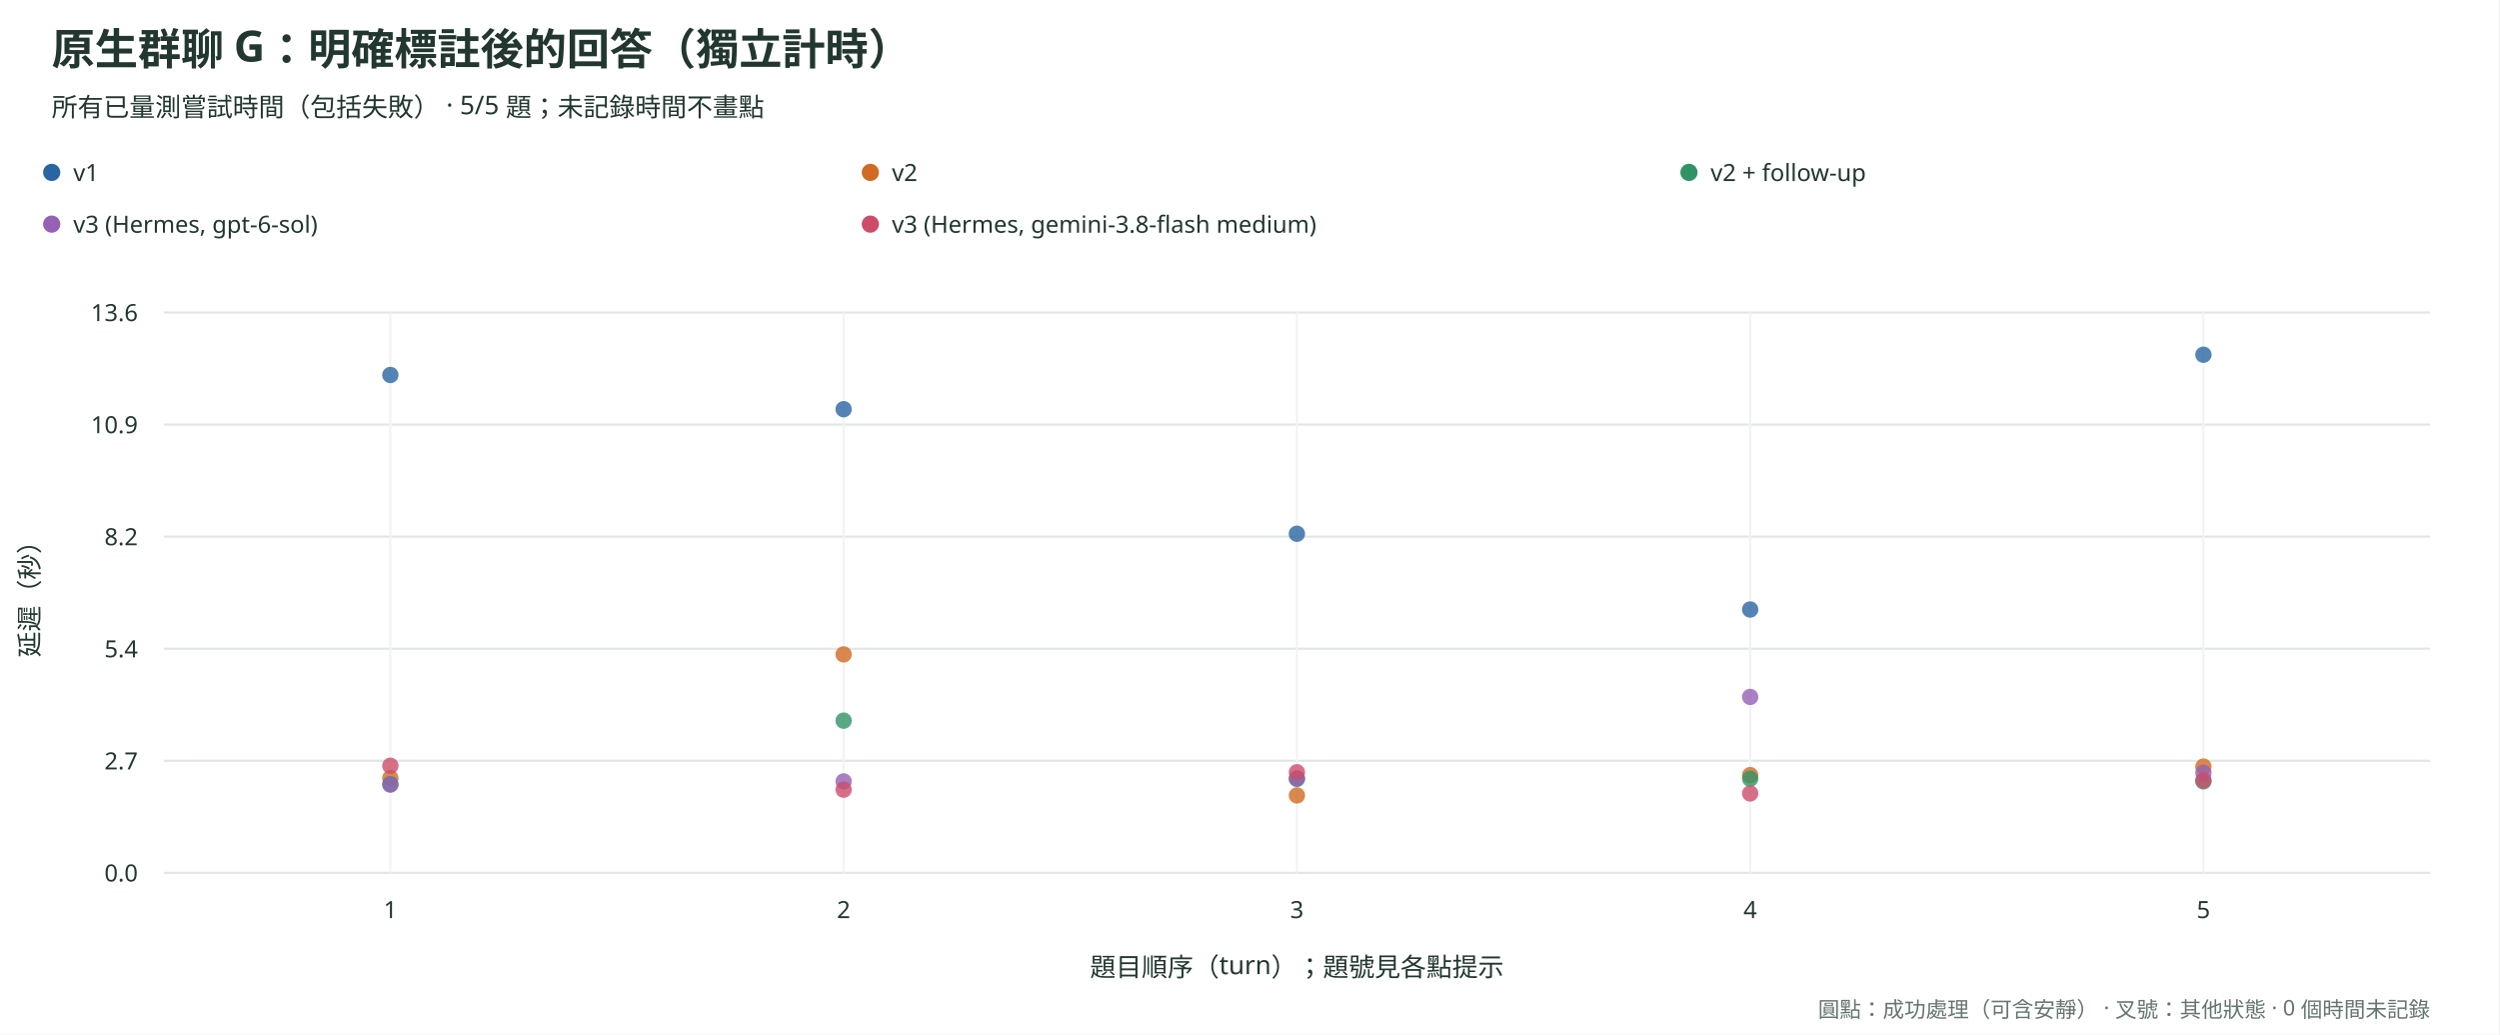
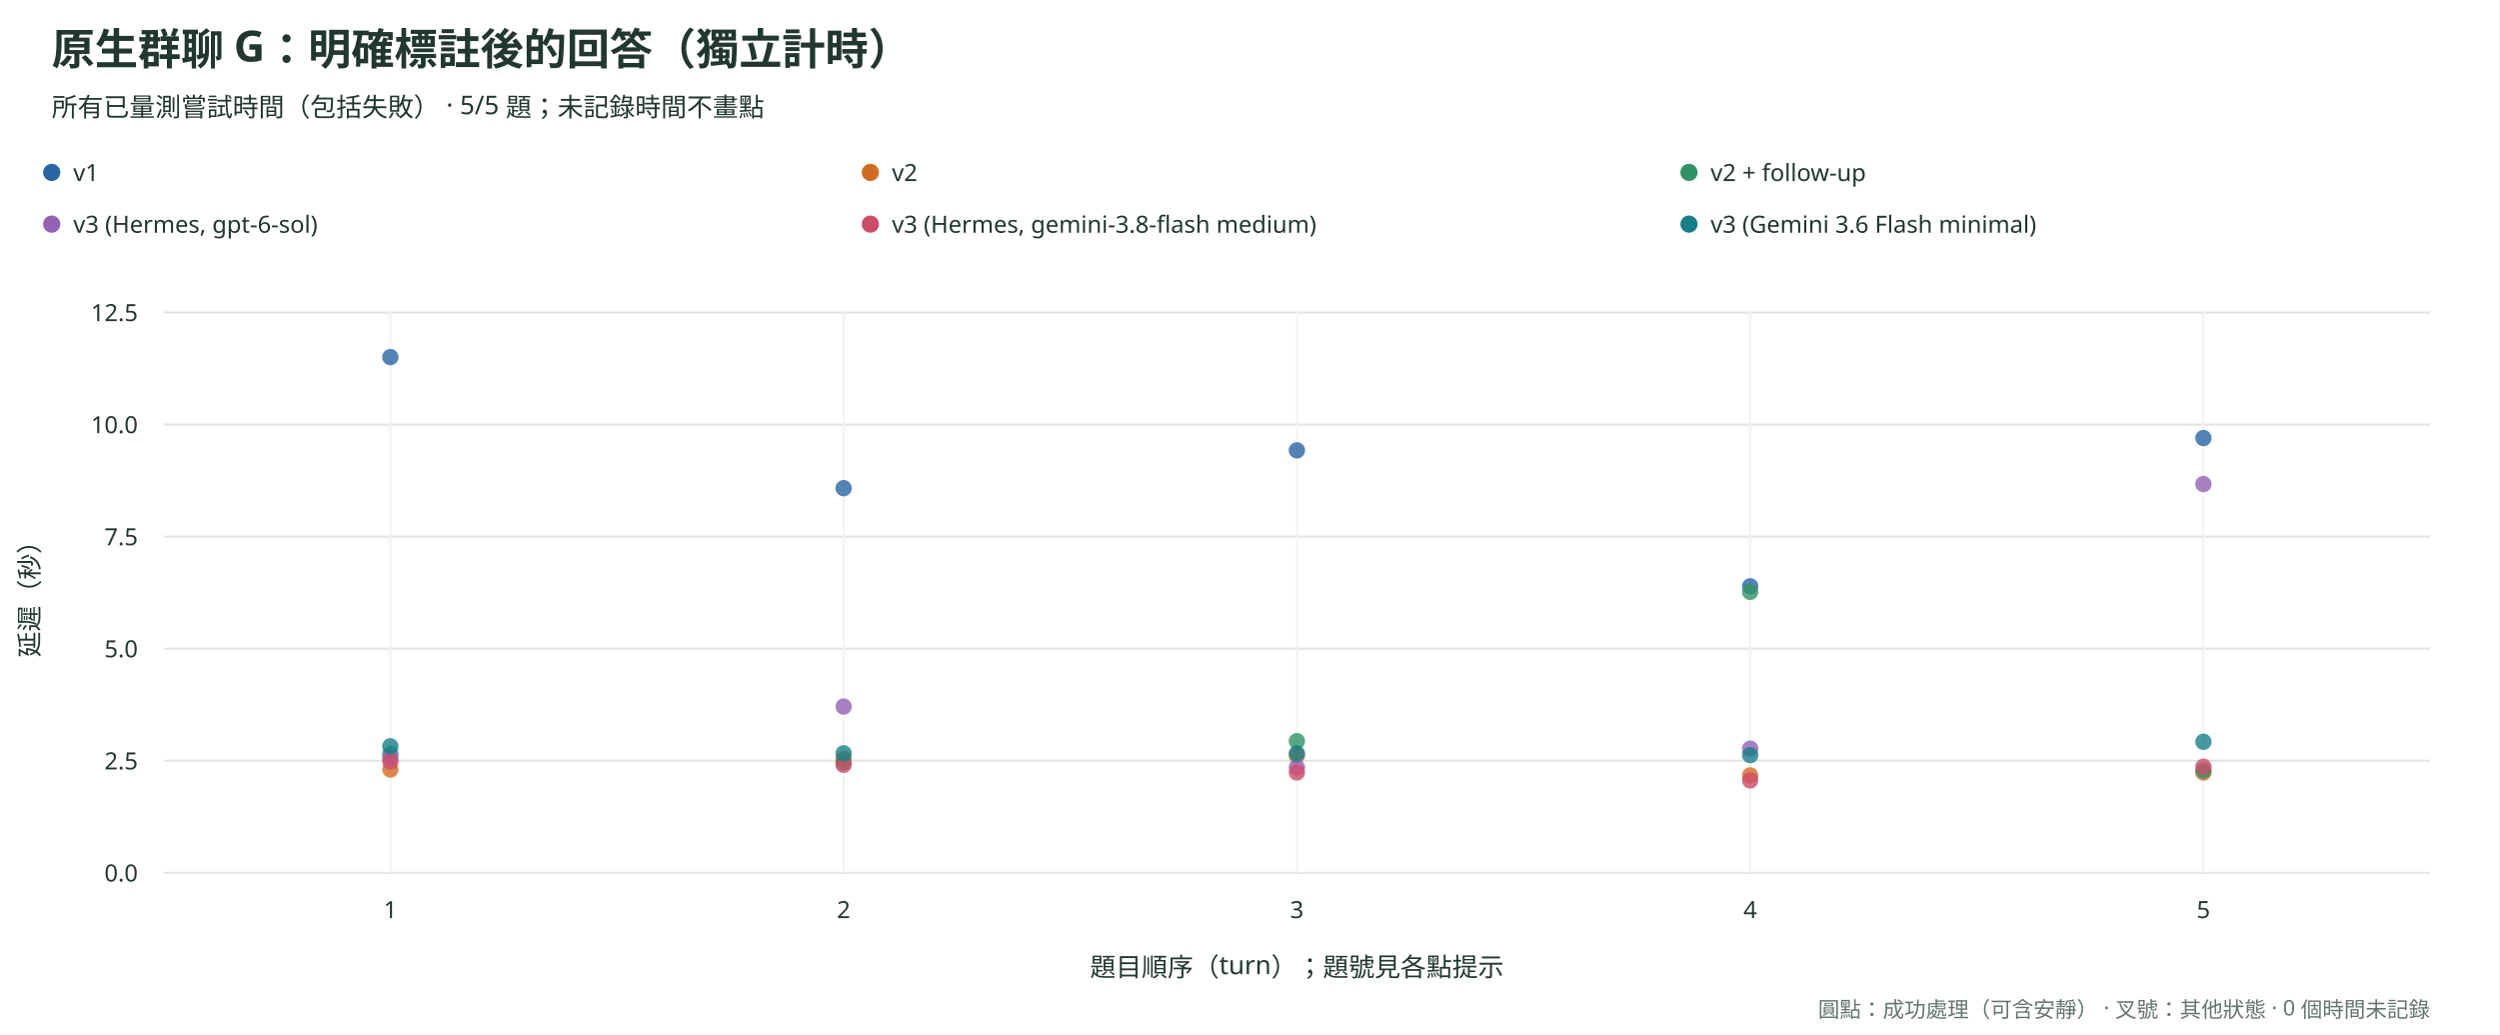
<svg xmlns="http://www.w3.org/2000/svg" viewBox="0 0 1160 480" role="img" aria-labelledby="title desc">
  <rect width="100%" height="100%" fill="#fff" />
  <g font-family="system-ui, sans-serif" fill="#21372f">
    <text x="24" y="30" font-size="20" font-weight="700">原生群聊 G：明確標註後的回答（獨立計時）</text>
    <text x="24" y="54" font-size="12">所有已量測嘗試時間（包括失敗） · 5/5 題；未記錄時間不畫點</text>
    <circle cx="24" cy="80" r="4" fill="#2965a2" />
    <text x="34" y="84" font-size="11">v1</text>
    <circle cx="404" cy="80" r="4" fill="#d06b23" />
    <text x="414" y="84" font-size="11">v2</text>
    <circle cx="784" cy="80" r="4" fill="#309367" />
    <text x="794" y="84" font-size="11">v2 + follow-up</text>
    <circle cx="24" cy="104" r="4" fill="#9461b5" />
    <text x="34" y="108" font-size="11">v3 (Hermes, gpt-6-sol)</text>
    <circle cx="404" cy="104" r="4" fill="#cc4c6a" />
    <text x="414" y="108" font-size="11">v3 (Hermes, gemini-3.8-flash medium)</text>
+     <circle cx="784" cy="104" r="4" fill="#187f89" />
+     <text x="794" y="108" font-size="11">v3 (Gemini 3.6 Flash minimal)</text>
    <path d="M76 405.0H1128" stroke="#e0e7e2" />
    <text x="64" y="409.0" text-anchor="end" font-size="11">0.0</text>
    <path d="M76 353.0H1128" stroke="#e0e7e2" />
-     <text x="64" y="357.0" text-anchor="end" font-size="11">2.7</text>
+     <text x="64" y="357.0" text-anchor="end" font-size="11">2.5</text>
    <path d="M76 301.0H1128" stroke="#e0e7e2" />
-     <text x="64" y="305.0" text-anchor="end" font-size="11">5.4</text>
+     <text x="64" y="305.0" text-anchor="end" font-size="11">5.0</text>
    <path d="M76 249.0H1128" stroke="#e0e7e2" />
-     <text x="64" y="253.0" text-anchor="end" font-size="11">8.2</text>
+     <text x="64" y="253.0" text-anchor="end" font-size="11">7.5</text>
    <path d="M76 197.0H1128" stroke="#e0e7e2" />
-     <text x="64" y="201.0" text-anchor="end" font-size="11">10.9</text>
+     <text x="64" y="201.0" text-anchor="end" font-size="11">10.0</text>
    <path d="M76 145.0H1128" stroke="#e0e7e2" />
-     <text x="64" y="149.0" text-anchor="end" font-size="11">13.6</text>
+     <text x="64" y="149.0" text-anchor="end" font-size="11">12.5</text>
    <path d="M181.2 145V405" stroke="#f1f4f1" />
    <text x="181.2" y="426" text-anchor="middle" font-size="11">1</text>
    <path d="M391.6 145V405" stroke="#f1f4f1" />
    <text x="391.6" y="426" text-anchor="middle" font-size="11">2</text>
    <path d="M602.0 145V405" stroke="#f1f4f1" />
    <text x="602.0" y="426" text-anchor="middle" font-size="11">3</text>
    <path d="M812.4 145V405" stroke="#f1f4f1" />
    <text x="812.4" y="426" text-anchor="middle" font-size="11">4</text>
    <path d="M1022.8 145V405" stroke="#f1f4f1" />
    <text x="1022.8" y="426" text-anchor="middle" font-size="11">5</text>
    <g data-case="G005" data-arm="v1">
-       <circle cx="181.20" cy="174.00" r="3.8" fill="#2965a2" fill-opacity=".8" />
+       <circle cx="181.20" cy="165.70" r="3.8" fill="#2965a2" fill-opacity=".8" />
    </g>
    <g data-case="G005" data-arm="v2">
-       <circle cx="181.20" cy="361.02" r="3.8" fill="#d06b23" fill-opacity=".8" />
+       <circle cx="181.20" cy="357.06" r="3.8" fill="#d06b23" fill-opacity=".8" />
    </g>
    <g data-case="G005" data-arm="v2_followup">
-       <circle cx="181.20" cy="363.84" r="3.8" fill="#309367" fill-opacity=".8" />
+       <circle cx="181.20" cy="349.81" r="3.8" fill="#309367" fill-opacity=".8" />
    </g>
    <g data-case="G005" data-arm="v3_hermes_gpt6_sol">
-       <circle cx="181.20" cy="364.06" r="3.8" fill="#9461b5" fill-opacity=".8" />
+       <circle cx="181.20" cy="351.50" r="3.8" fill="#9461b5" fill-opacity=".8" />
    </g>
    <g data-case="G005" data-arm="v3_hermes_gemini">
-       <circle cx="181.20" cy="355.32" r="3.8" fill="#cc4c6a" fill-opacity=".8" />
+       <circle cx="181.20" cy="353.34" r="3.8" fill="#cc4c6a" fill-opacity=".8" />
+     </g>
+     <g data-case="G005" data-arm="v3_gemini_minimal">
+       <circle cx="181.20" cy="346.30" r="3.8" fill="#187f89" fill-opacity=".8" />
    </g>
    <g data-case="G006" data-arm="v1">
-       <circle cx="391.60" cy="189.87" r="3.8" fill="#2965a2" fill-opacity=".8" />
+       <circle cx="391.60" cy="226.52" r="3.8" fill="#2965a2" fill-opacity=".8" />
    </g>
    <g data-case="G006" data-arm="v2">
-       <circle cx="391.60" cy="303.64" r="3.8" fill="#d06b23" fill-opacity=".8" />
+       <circle cx="391.60" cy="352.12" r="3.8" fill="#d06b23" fill-opacity=".8" />
    </g>
    <g data-case="G006" data-arm="v2_followup">
-       <circle cx="391.60" cy="334.39" r="3.8" fill="#309367" fill-opacity=".8" />
+       <circle cx="391.60" cy="353.80" r="3.8" fill="#309367" fill-opacity=".8" />
    </g>
    <g data-case="G006" data-arm="v3_hermes_gpt6_sol">
-       <circle cx="391.60" cy="362.58" r="3.8" fill="#9461b5" fill-opacity=".8" />
+       <circle cx="391.60" cy="327.85" r="3.8" fill="#9461b5" fill-opacity=".8" />
    </g>
    <g data-case="G006" data-arm="v3_hermes_gemini">
-       <circle cx="391.60" cy="366.40" r="3.8" fill="#cc4c6a" fill-opacity=".8" />
+       <circle cx="391.60" cy="354.89" r="3.8" fill="#cc4c6a" fill-opacity=".8" />
+     </g>
+     <g data-case="G006" data-arm="v3_gemini_minimal">
+       <circle cx="391.60" cy="349.56" r="3.8" fill="#187f89" fill-opacity=".8" />
    </g>
    <g data-case="G011" data-arm="v1">
-       <circle cx="602.00" cy="247.66" r="3.8" fill="#2965a2" fill-opacity=".8" />
+       <circle cx="602.00" cy="208.97" r="3.8" fill="#2965a2" fill-opacity=".8" />
    </g>
    <g data-case="G011" data-arm="v2">
-       <circle cx="602.00" cy="369.08" r="3.8" fill="#d06b23" fill-opacity=".8" />
+       <circle cx="602.00" cy="350.57" r="3.8" fill="#d06b23" fill-opacity=".8" />
    </g>
    <g data-case="G011" data-arm="v2_followup">
-       <circle cx="602.00" cy="361.38" r="3.8" fill="#309367" fill-opacity=".8" />
+       <circle cx="602.00" cy="343.88" r="3.8" fill="#309367" fill-opacity=".8" />
    </g>
    <g data-case="G011" data-arm="v3_hermes_gpt6_sol">
-       <circle cx="602.00" cy="361.20" r="3.8" fill="#9461b5" fill-opacity=".8" />
+       <circle cx="602.00" cy="356.08" r="3.8" fill="#9461b5" fill-opacity=".8" />
    </g>
    <g data-case="G011" data-arm="v3_hermes_gemini">
-       <circle cx="602.00" cy="358.33" r="3.8" fill="#cc4c6a" fill-opacity=".8" />
+       <circle cx="602.00" cy="358.42" r="3.8" fill="#cc4c6a" fill-opacity=".8" />
+     </g>
+     <g data-case="G011" data-arm="v3_gemini_minimal">
+       <circle cx="602.00" cy="349.58" r="3.8" fill="#187f89" fill-opacity=".8" />
    </g>
    <g data-case="G012" data-arm="v1">
-       <circle cx="812.40" cy="282.81" r="3.8" fill="#2965a2" fill-opacity=".8" />
+       <circle cx="812.40" cy="272.04" r="3.8" fill="#2965a2" fill-opacity=".8" />
    </g>
    <g data-case="G012" data-arm="v2">
-       <circle cx="812.40" cy="359.67" r="3.8" fill="#d06b23" fill-opacity=".8" />
+       <circle cx="812.40" cy="359.76" r="3.8" fill="#d06b23" fill-opacity=".8" />
    </g>
    <g data-case="G012" data-arm="v2_followup">
-       <circle cx="812.40" cy="361.33" r="3.8" fill="#309367" fill-opacity=".8" />
+       <circle cx="812.40" cy="274.63" r="3.8" fill="#309367" fill-opacity=".8" />
    </g>
    <g data-case="G012" data-arm="v3_hermes_gpt6_sol">
-       <circle cx="812.40" cy="323.38" r="3.8" fill="#9461b5" fill-opacity=".8" />
+       <circle cx="812.40" cy="347.38" r="3.8" fill="#9461b5" fill-opacity=".8" />
    </g>
    <g data-case="G012" data-arm="v3_hermes_gemini">
-       <circle cx="812.40" cy="368.15" r="3.8" fill="#cc4c6a" fill-opacity=".8" />
+       <circle cx="812.40" cy="362.11" r="3.8" fill="#cc4c6a" fill-opacity=".8" />
+     </g>
+     <g data-case="G012" data-arm="v3_gemini_minimal">
+       <circle cx="812.40" cy="350.38" r="3.8" fill="#187f89" fill-opacity=".8" />
    </g>
    <g data-case="G013" data-arm="v1">
-       <circle cx="1022.80" cy="164.59" r="3.8" fill="#2965a2" fill-opacity=".8" />
+       <circle cx="1022.80" cy="203.26" r="3.8" fill="#2965a2" fill-opacity=".8" />
    </g>
    <g data-case="G013" data-arm="v2">
-       <circle cx="1022.80" cy="355.71" r="3.8" fill="#d06b23" fill-opacity=".8" />
+       <circle cx="1022.80" cy="358.45" r="3.8" fill="#d06b23" fill-opacity=".8" />
    </g>
    <g data-case="G013" data-arm="v2_followup">
-       <circle cx="1022.80" cy="362.56" r="3.8" fill="#309367" fill-opacity=".8" />
+       <circle cx="1022.80" cy="357.46" r="3.8" fill="#309367" fill-opacity=".8" />
    </g>
    <g data-case="G013" data-arm="v3_hermes_gpt6_sol">
-       <circle cx="1022.80" cy="358.59" r="3.8" fill="#9461b5" fill-opacity=".8" />
+       <circle cx="1022.80" cy="224.62" r="3.8" fill="#9461b5" fill-opacity=".8" />
    </g>
    <g data-case="G013" data-arm="v3_hermes_gemini">
-       <circle cx="1022.80" cy="362.06" r="3.8" fill="#cc4c6a" fill-opacity=".8" />
+       <circle cx="1022.80" cy="355.74" r="3.8" fill="#cc4c6a" fill-opacity=".8" />
+     </g>
+     <g data-case="G013" data-arm="v3_gemini_minimal">
+       <circle cx="1022.80" cy="344.19" r="3.8" fill="#187f89" fill-opacity=".8" />
    </g>
    <text x="602.0" y="453" text-anchor="middle" font-size="12">題目順序（turn）；題號見各點提示</text>
    <text x="18" y="275" text-anchor="middle" font-size="12" transform="rotate(-90 18 275)">延遲（秒）</text>
    <text x="1128" y="472" text-anchor="end" fill="#65766e" font-size="10">圓點：成功處理（可含安靜） · 叉號：其他狀態 · 0 個時間未記錄</text>
  </g>
</svg>
